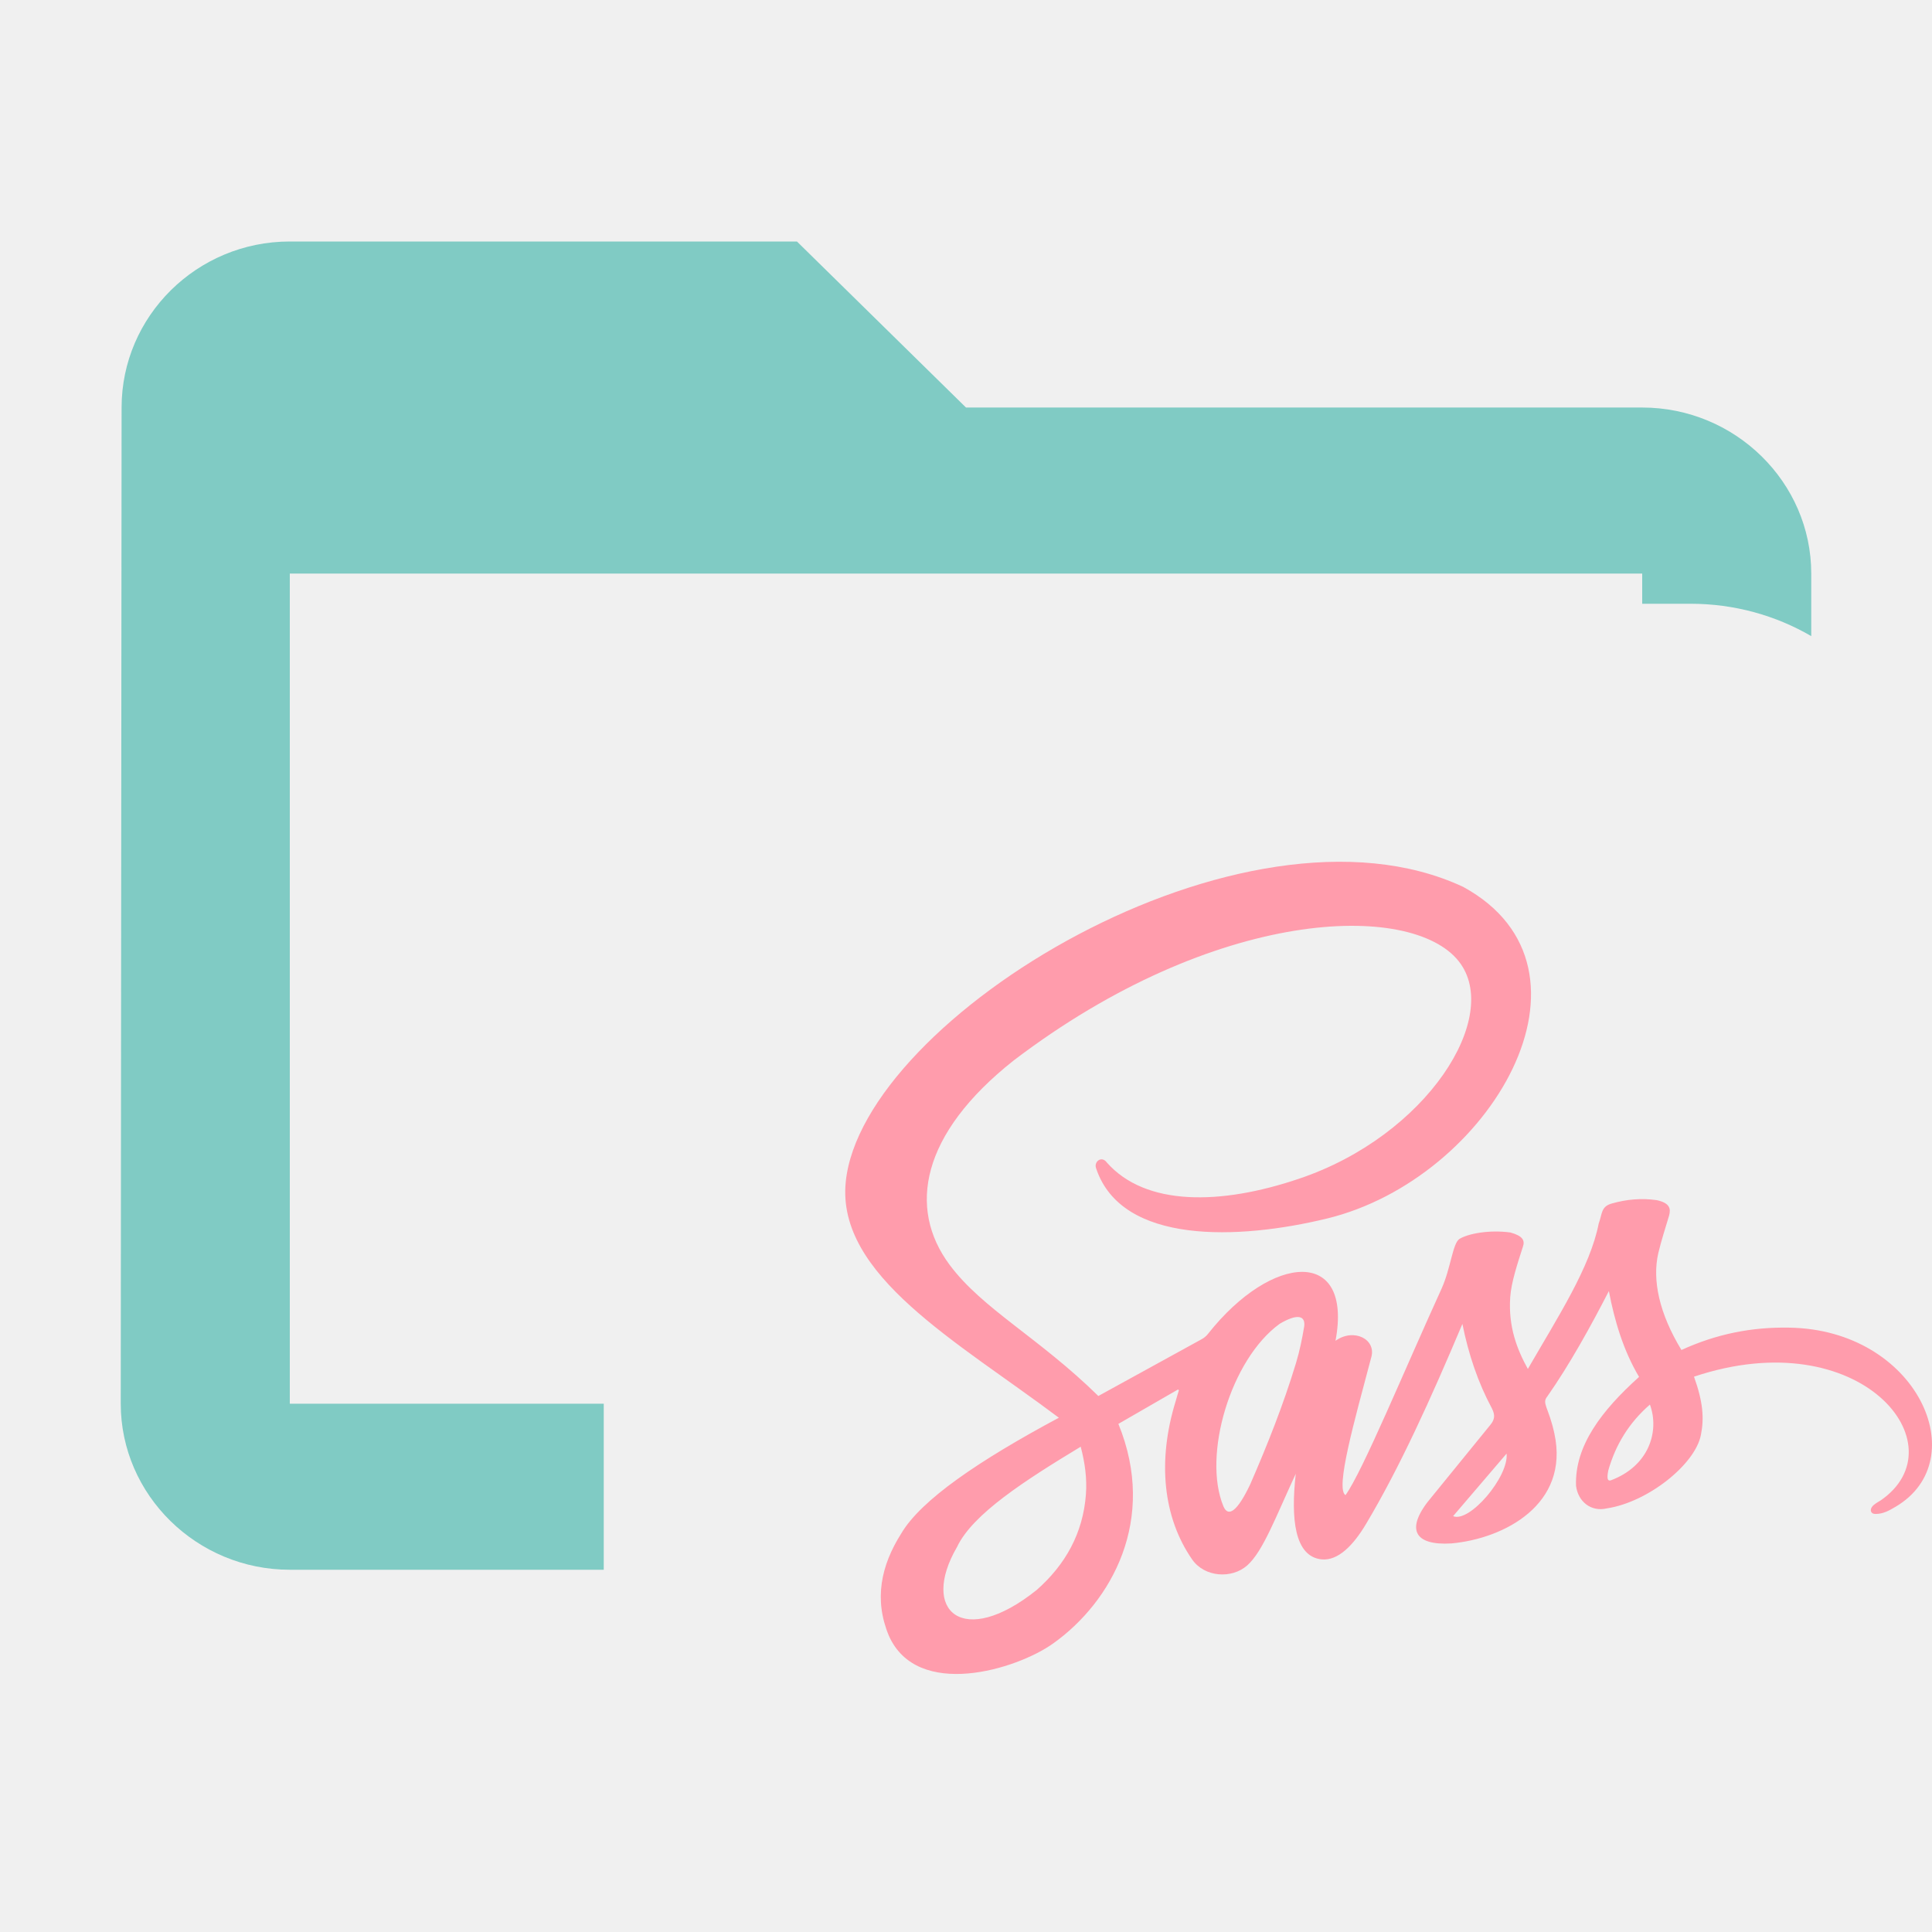
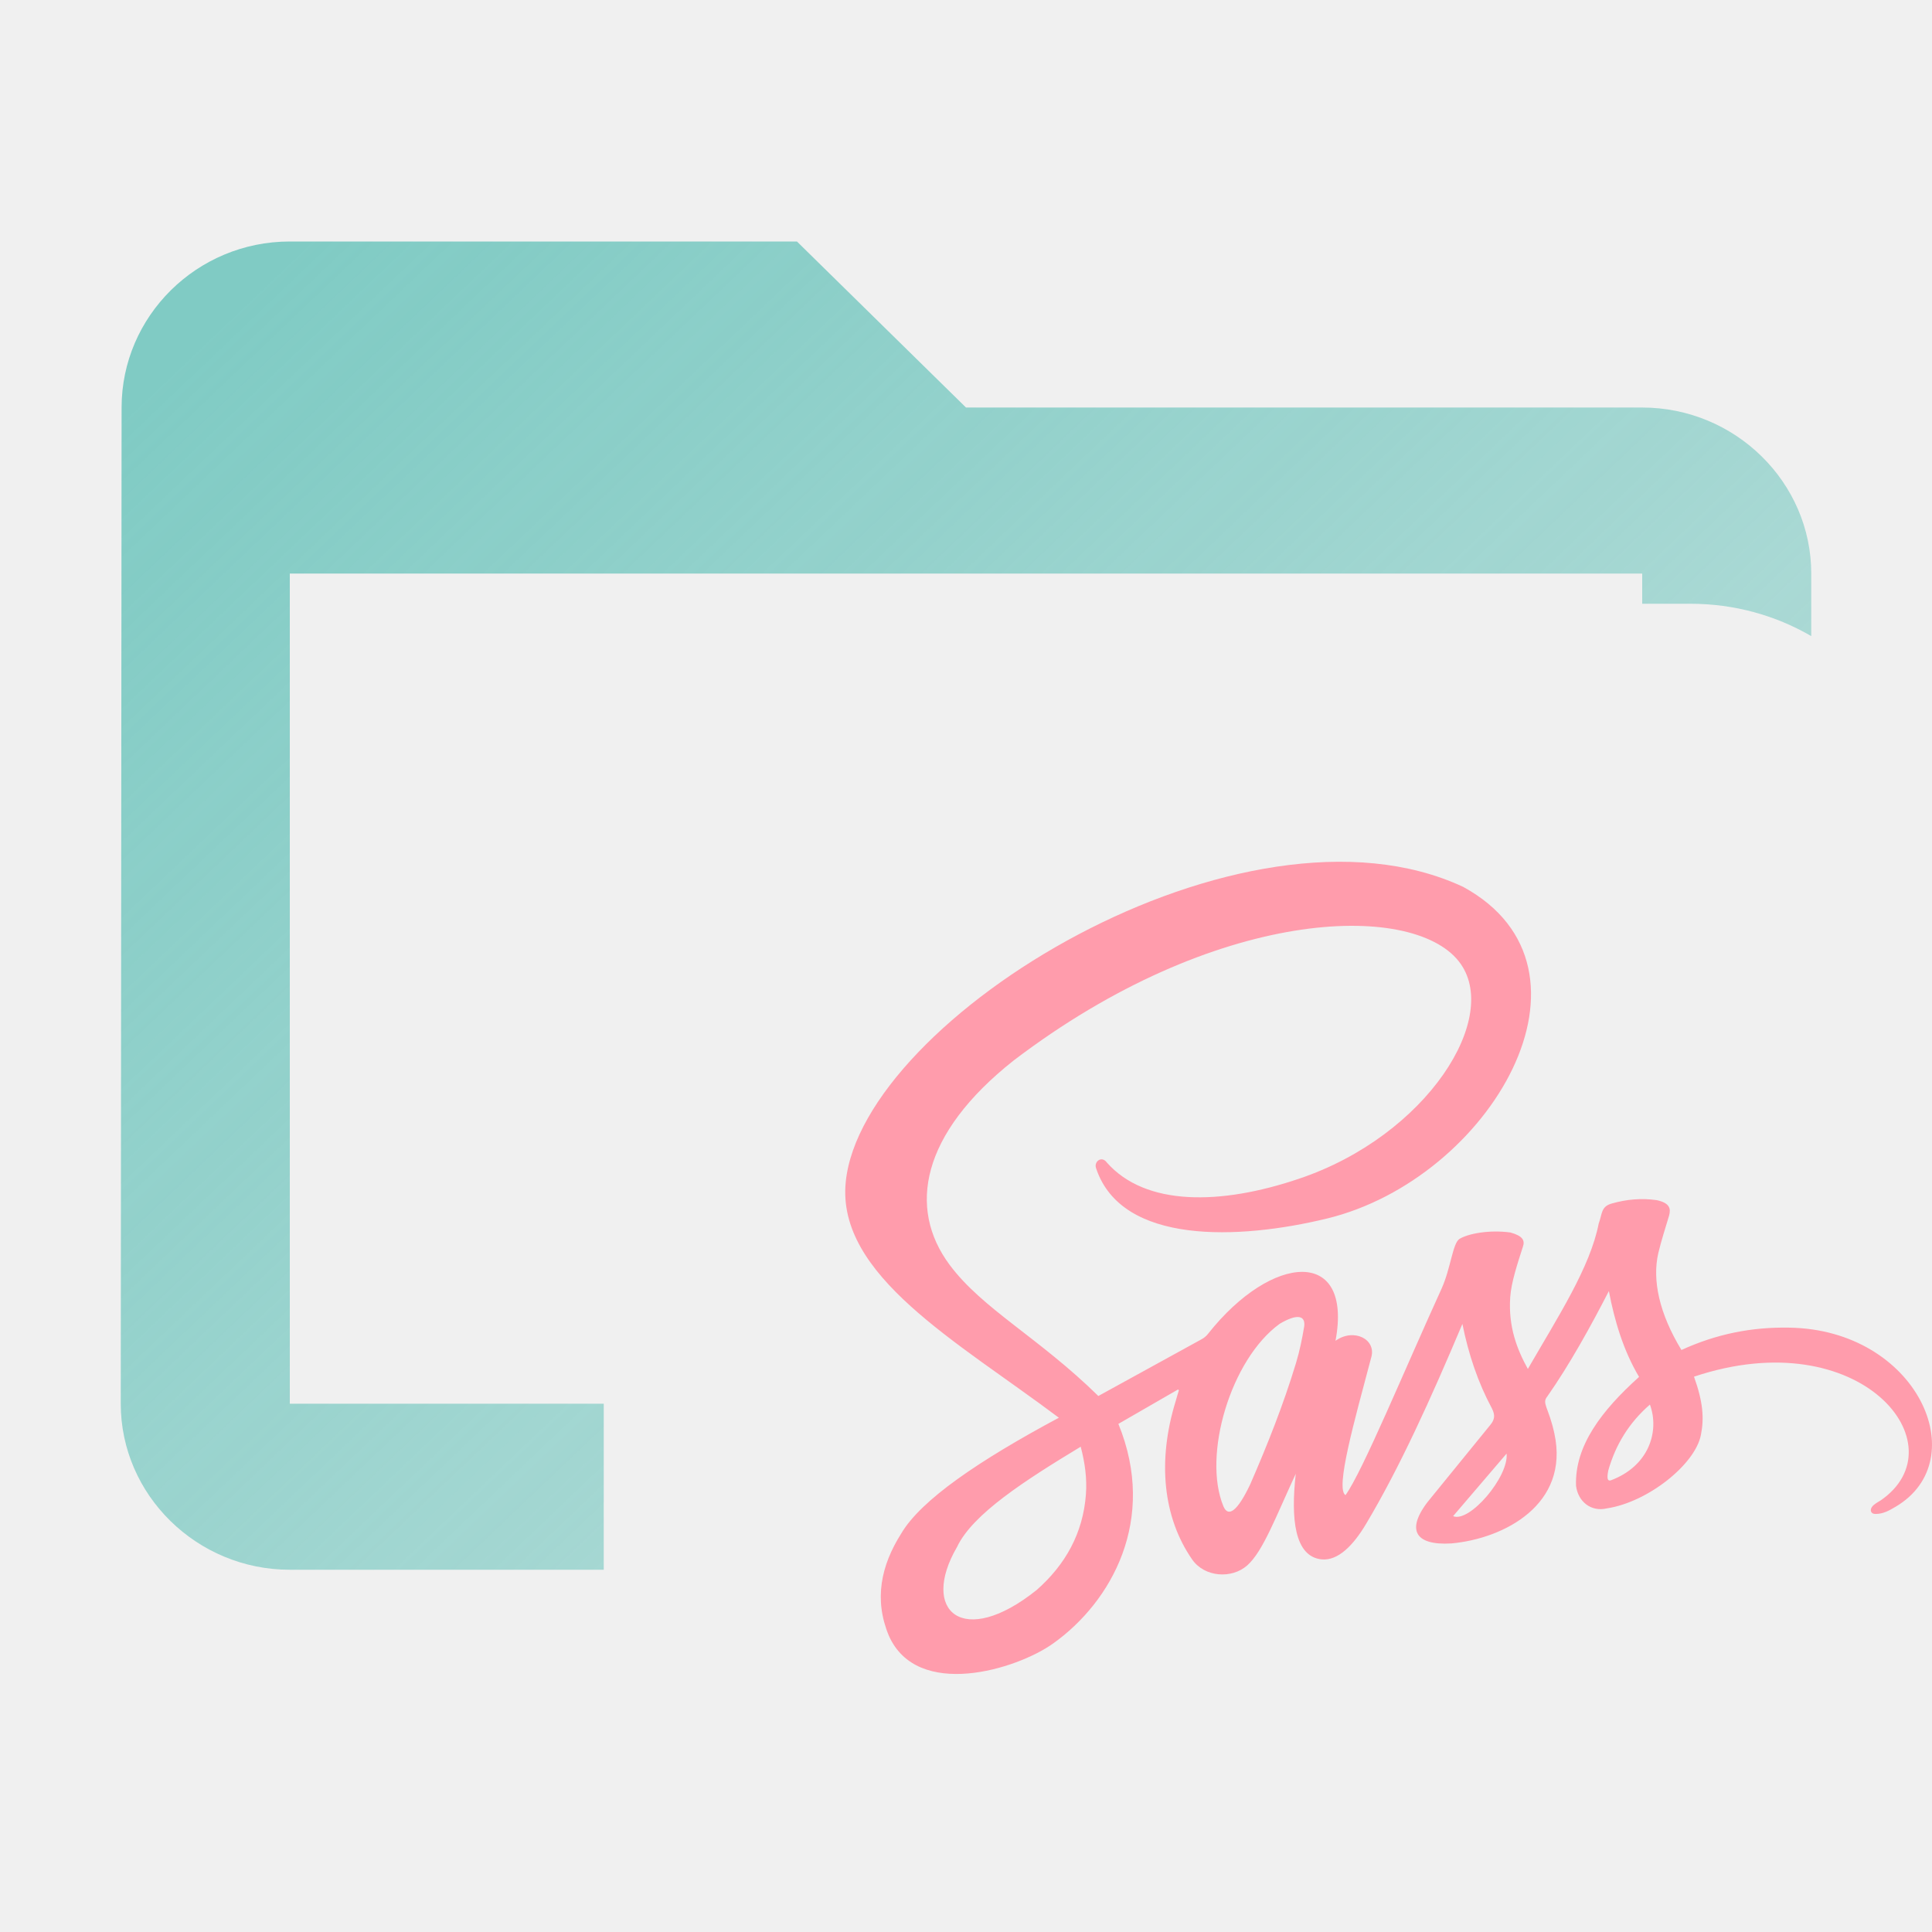
<svg xmlns="http://www.w3.org/2000/svg" width="16" height="16" viewBox="0 0 16 16" fill="none">
-   <path fill-rule="evenodd" clip-rule="evenodd" d="M8 3.375H13.6C14.37 3.375 15 3.994 15 4.75V5.268C14.706 5.097 14.364 5 14 5H13.6V4.75H2.4V11.625H5V13H2.4C1.63 13 1 12.381 1 11.625L1.007 3.375C1.007 2.619 1.63 2 2.4 2H6.6L8 3.375Z" fill="#80CBC4" />
-   <g clip-path="url(#clip0)">
+   <path fill-rule="evenodd" clip-rule="evenodd" d="M8 3.375H13.6C14.37 3.375 15 3.994 15 4.75V5.268C14.706 5.097 14.364 5 14 5H13.6V4.75H2.4V11.625H5V13H2.4C1.63 13 1 12.381 1 11.625L1.007 3.375C1.007 2.619 1.63 2 2.4 2H6.6L8 3.375Z" fill="url(#paint0_linear_288_879)" />
+   <g clip-path="url(#clip0_288_879)">
    <path d="M9.953 11.09L9.096 11.561C8.602 11.076 8.135 10.84 7.863 10.473C7.516 10.005 7.627 9.39 8.394 8.783C10.063 7.512 11.686 7.464 12.08 7.96C12.443 8.416 11.818 9.406 10.757 9.762C10.107 9.982 9.486 9.99 9.166 9.627C9.123 9.568 9.056 9.621 9.078 9.677C9.29 10.31 10.26 10.268 10.987 10.092C12.343 9.764 13.36 8.024 12.118 7.345C10.303 6.496 7.139 8.429 7.004 9.789C6.927 10.563 7.931 11.111 8.769 11.741C8.11 12.094 7.627 12.421 7.463 12.701C7.296 12.965 7.236 13.246 7.361 13.546C7.596 14.077 8.416 13.828 8.721 13.611C9.206 13.266 9.586 12.584 9.262 11.792L9.756 11.507L9.763 11.514C9.754 11.543 9.745 11.572 9.737 11.602C9.583 12.099 9.632 12.568 9.873 12.915C9.975 13.062 10.2 13.078 10.329 12.964C10.46 12.848 10.565 12.562 10.731 12.205C10.689 12.579 10.721 12.89 10.944 12.914C11.082 12.928 11.209 12.796 11.314 12.619C11.591 12.155 11.851 11.581 12.111 10.964C12.162 11.219 12.242 11.453 12.355 11.663C12.383 11.719 12.38 11.755 12.341 11.802L11.86 12.393C11.63 12.662 11.71 12.801 12.02 12.782C12.459 12.742 12.999 12.458 12.873 11.873C12.826 11.654 12.766 11.623 12.814 11.565C12.999 11.301 13.177 10.978 13.324 10.692C13.371 10.94 13.445 11.186 13.574 11.403C13.265 11.681 13.04 11.973 13.052 12.305C13.069 12.437 13.177 12.522 13.306 12.492C13.647 12.441 14.039 12.127 14.086 11.884C14.114 11.746 14.104 11.61 14.029 11.401C15.412 10.938 16.239 11.972 15.573 12.427C15.546 12.443 15.518 12.459 15.504 12.478C15.483 12.506 15.493 12.539 15.533 12.538C15.599 12.538 15.651 12.506 15.699 12.478C16.358 12.089 15.877 11.011 14.818 10.995C14.505 10.989 14.213 11.048 13.925 11.18C13.742 10.879 13.682 10.604 13.733 10.379C13.758 10.274 13.792 10.17 13.823 10.066C13.837 10.012 13.832 9.963 13.72 9.939C13.594 9.921 13.47 9.932 13.348 9.967C13.258 9.992 13.27 10.051 13.24 10.132C13.169 10.496 12.903 10.904 12.653 11.337C12.565 11.178 12.49 10.989 12.507 10.743C12.515 10.62 12.569 10.459 12.611 10.328C12.631 10.273 12.612 10.236 12.509 10.207C12.332 10.183 12.16 10.216 12.087 10.26C12.03 10.296 12.015 10.502 11.939 10.671C11.626 11.357 11.286 12.183 11.143 12.382C11.056 12.33 11.219 11.759 11.355 11.245C11.403 11.091 11.211 10.995 11.06 11.104C11.206 10.328 10.534 10.378 10.007 11.043C9.993 11.062 9.973 11.079 9.953 11.09ZM8.993 12.377C8.969 12.697 8.824 12.957 8.586 13.167C7.974 13.658 7.617 13.341 7.926 12.811C8.055 12.538 8.489 12.26 8.95 11.981C8.985 12.114 9.003 12.244 8.993 12.377ZM10.132 12.475C9.957 12.054 10.191 11.258 10.598 10.963C10.747 10.875 10.812 10.897 10.801 10.984C10.784 11.086 10.763 11.189 10.733 11.288C10.629 11.631 10.497 11.964 10.354 12.292C10.248 12.516 10.172 12.569 10.132 12.475ZM12.034 12.556C12.182 12.383 12.329 12.211 12.477 12.038C12.496 12.23 12.169 12.614 12.034 12.556ZM13.339 12.26C13.315 12.266 13.305 12.249 13.319 12.178C13.379 11.967 13.489 11.784 13.664 11.632C13.745 11.854 13.656 12.142 13.339 12.26Z" fill="#FF9CAC" />
  </g>
  <defs>
-     <clipPath id="clip0">
+     <linearGradient id="paint0_linear_288_879" x1="2" y1="2.5" x2="12" y2="13" gradientUnits="userSpaceOnUse">
+       <stop stop-color="#80CBC4" />
+       <stop offset="1" stop-color="#80CBC4" stop-opacity="0.5" />
+     </linearGradient>
+     <clipPath id="clip0_288_879">
      <rect width="9" height="9" fill="white" transform="translate(7 6)" />
    </clipPath>
  </defs>
</svg>
